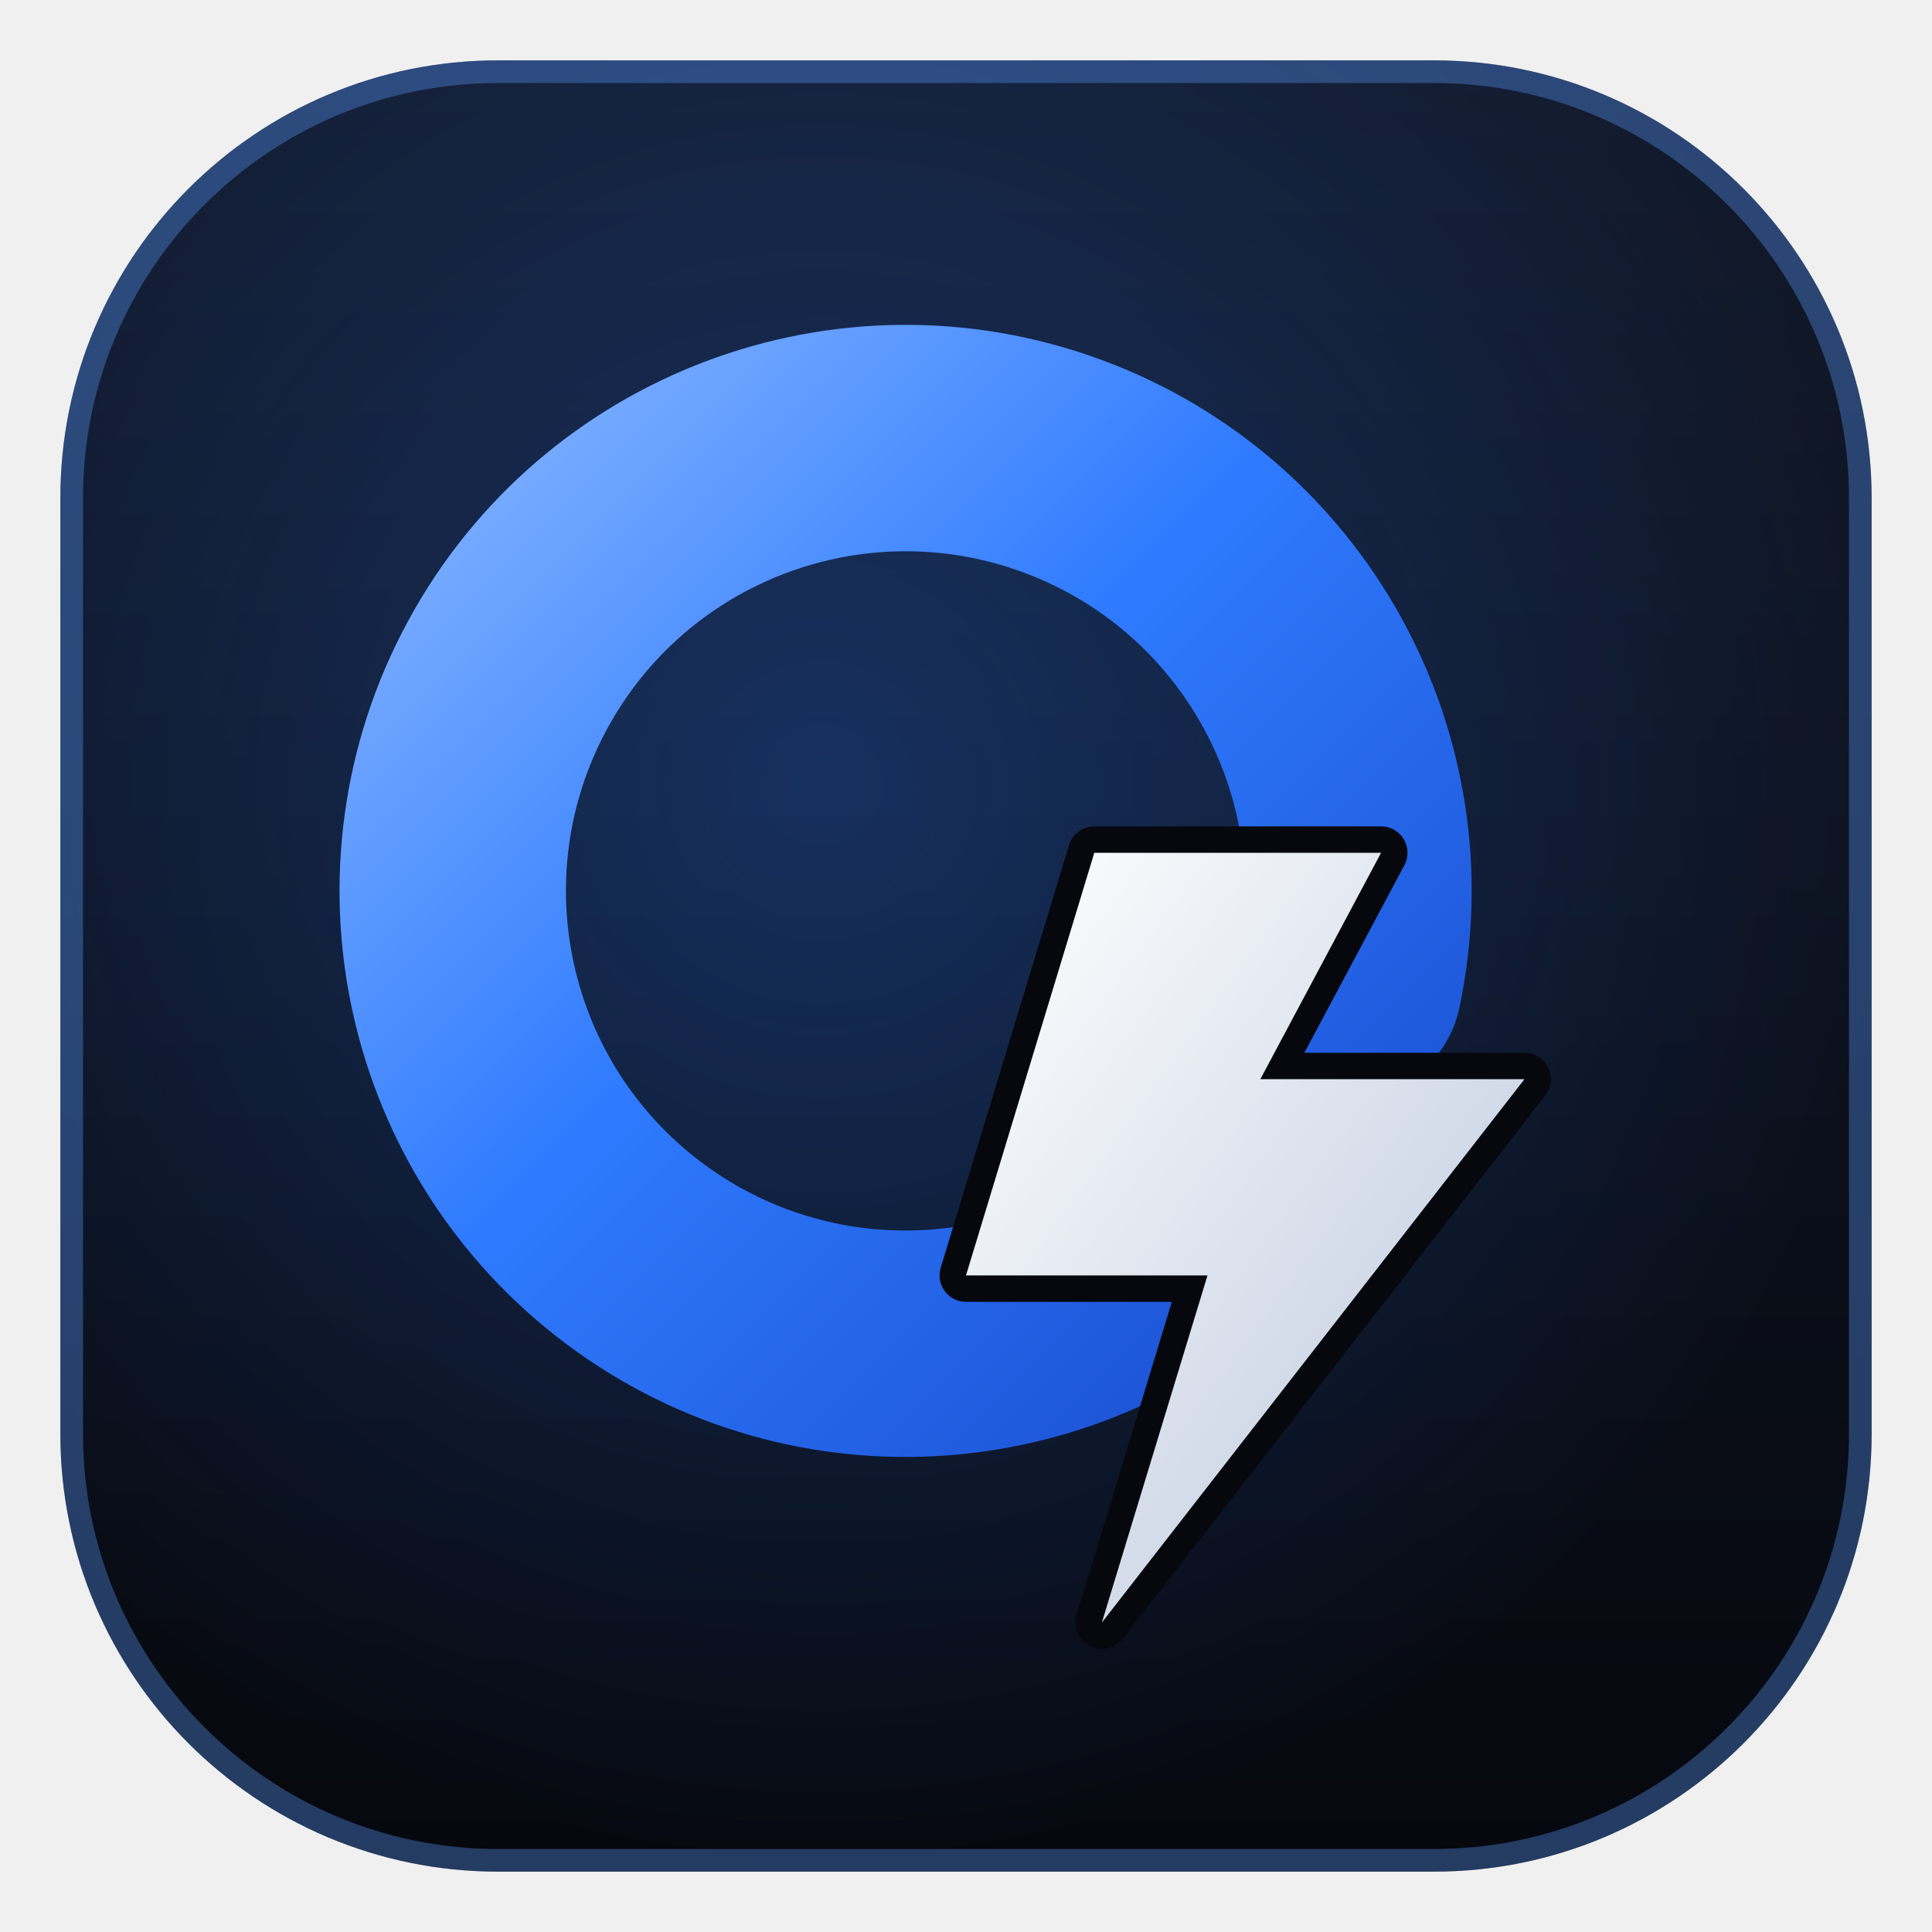
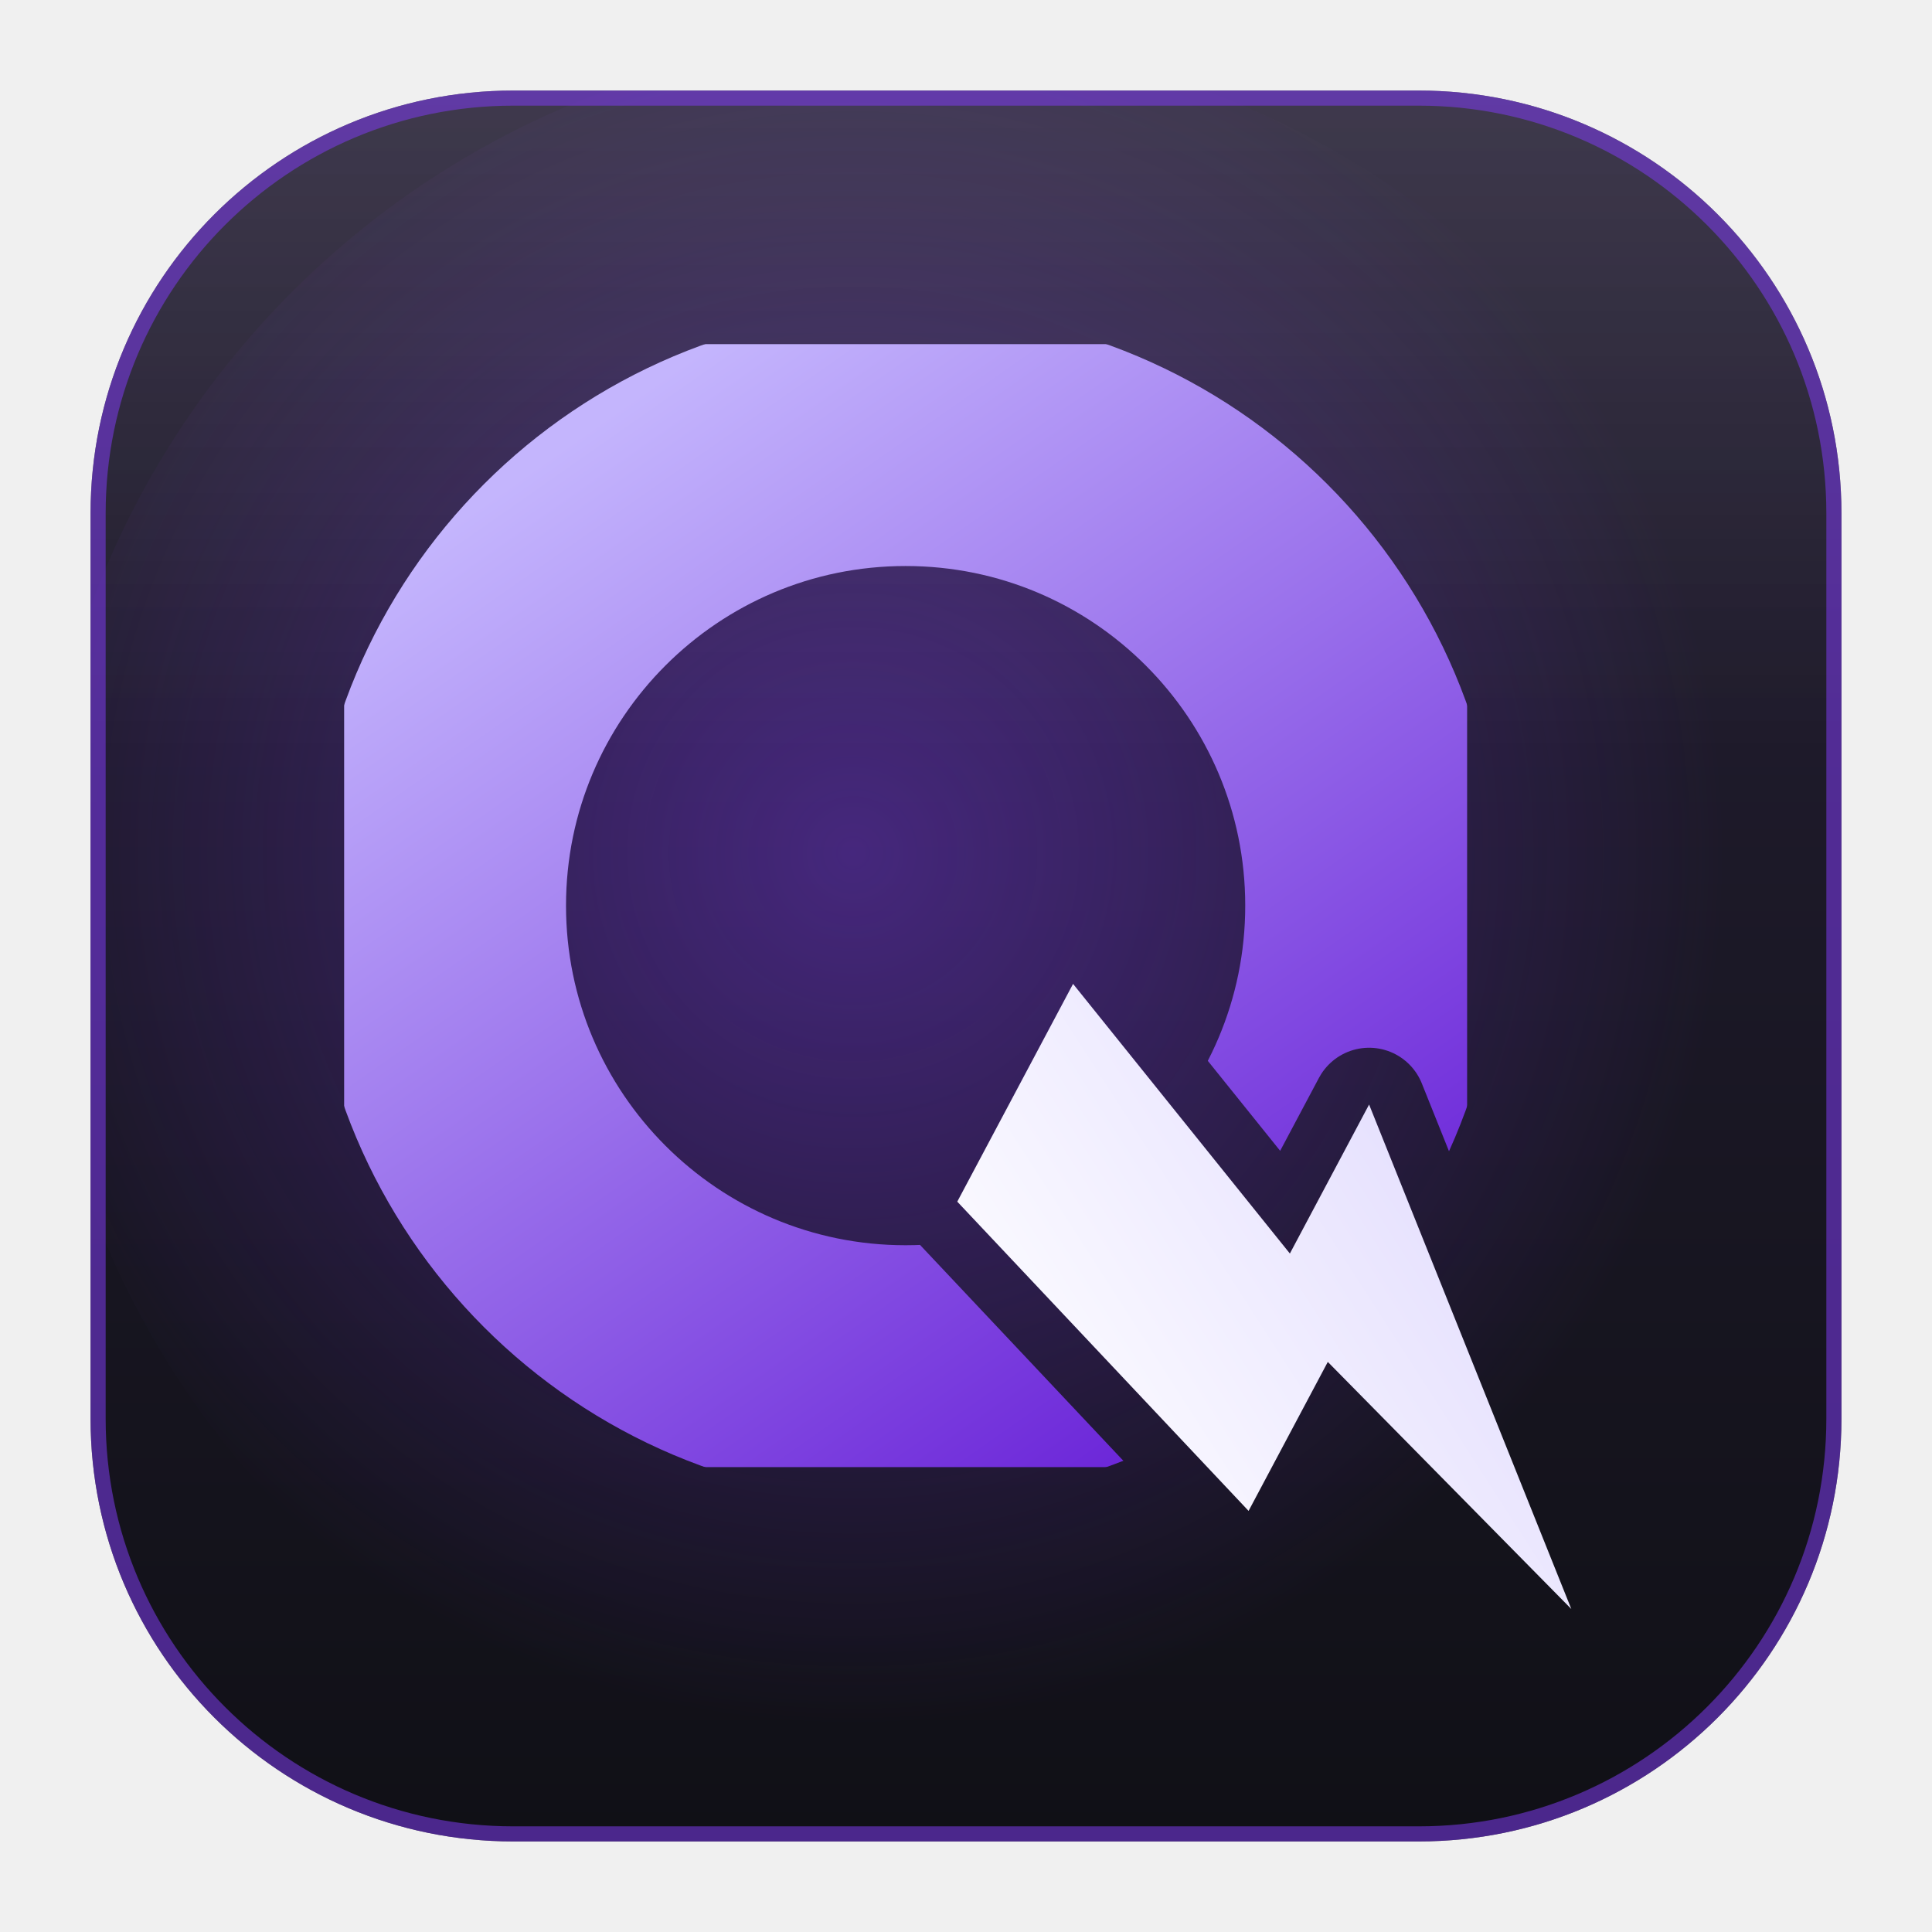
<svg xmlns="http://www.w3.org/2000/svg" viewBox="0 0 512 512" width="512" height="512">
  <defs>
    <linearGradient id="tile" x1="0" y1="0" x2="0" y2="1">
-       <stop offset="0" stop-color="#121a2c" />
-       <stop offset="1" stop-color="#06080e" />
+       <stop offset="0" stop-color="#262036" />
+       <stop offset="1" stop-color="#101016" />
    </linearGradient>
-     <linearGradient id="ring" x1="0" y1="0" x2="1" y2="1">
-       <stop offset="0" stop-color="#7fb0ff" />
-       <stop offset="0.45" stop-color="#2f7bff" />
-       <stop offset="1" stop-color="#1b4fd1" />
+     <linearGradient id="ring" x1="0.15" y1="0" x2="0.85" y2="1">
+       <stop offset="0" stop-color="#C4B5FD" />
+       <stop offset="1" stop-color="#6D28D9" />
    </linearGradient>
    <linearGradient id="bolt" x1="0" y1="0" x2="1" y2="1">
-       <stop offset="0" stop-color="#ffffff" />
-       <stop offset="1" stop-color="#b9c6dc" />
+       <stop offset="0" stop-color="#FFFFFF" />
+       <stop offset="1" stop-color="#DDD6FE" />
    </linearGradient>
-     <radialGradient id="glow" cx="0.42" cy="0.4" r="0.6">
-       <stop offset="0" stop-color="#2f7bff" stop-opacity="0.28" />
-       <stop offset="1" stop-color="#2f7bff" stop-opacity="0" />
+     <radialGradient id="glow" cx="0.47" cy="0.47" r="0.5">
+       <stop offset="0" stop-color="#7C3AED" stop-opacity="0.43" />
+       <stop offset="1" stop-color="#7C3AED" stop-opacity="0" />
    </radialGradient>
+     <linearGradient id="shine" x1="0" y1="0" x2="0" y2="1">
+       <stop offset="0" stop-color="#fff" stop-opacity="0.13" />
+       <stop offset="1" stop-color="#fff" stop-opacity="0" />
+     </linearGradient>
+     <mask id="gap">
+       <rect width="512" height="512" fill="#fff" />
+       <polygon transform="translate(346 350) rotate(-62) scale(0.86)" points="-18,-112 58,-112 16,-14 68,-14 -40,114 -8,12 -60,12" fill="#000" stroke="#000" stroke-width="35" stroke-linejoin="round" />
+     </mask>
+     <clipPath id="clip">
+       <rect x="24" y="24" width="464" height="464" rx="112" />
+     </clipPath>
  </defs>
-   <rect x="16" y="16" width="480" height="480" rx="116" fill="url(#tile)" />
-   <rect x="16" y="16" width="480" height="480" rx="116" fill="url(#glow)" />
-   <rect x="19" y="19" width="474" height="474" rx="113" fill="none" stroke="#5c9bff" stroke-opacity="0.35" stroke-width="6" />
-   <path d="M 324.9 320.9 A 120 120 0 1 1 357.4 260.9" fill="none" stroke="url(#ring)" stroke-width="60" stroke-linecap="round" />
-   <path d="M 290 226 L 366 226 L 334 286 L 404 286 L 292 430 L 320 338 L 256 338 Z" fill="url(#bolt)" stroke="#06080e" stroke-width="14" stroke-linejoin="round" paint-order="stroke" />
+   <rect x="24" y="24" width="464" height="464" rx="112" fill="url(#tile)" />
+   <g clip-path="url(#clip)">
+     <circle cx="240" cy="240" r="230" fill="url(#glow)" />
+     <rect x="0" y="0" width="512" height="200" fill="url(#shine)" />
+     <circle cx="240" cy="240" r="124" fill="none" stroke="url(#ring)" stroke-width="68" mask="url(#gap)" />
+     <polygon transform="translate(346 350) rotate(-62) scale(0.86)" points="-18,-112 58,-112 16,-14 68,-14 -40,114 -8,12 -60,12" fill="url(#bolt)" />
+   </g>
+   <rect x="26" y="26" width="460" height="460" rx="110" fill="none" stroke="#7C3AED" stroke-opacity="0.55" stroke-width="4" />
</svg>
